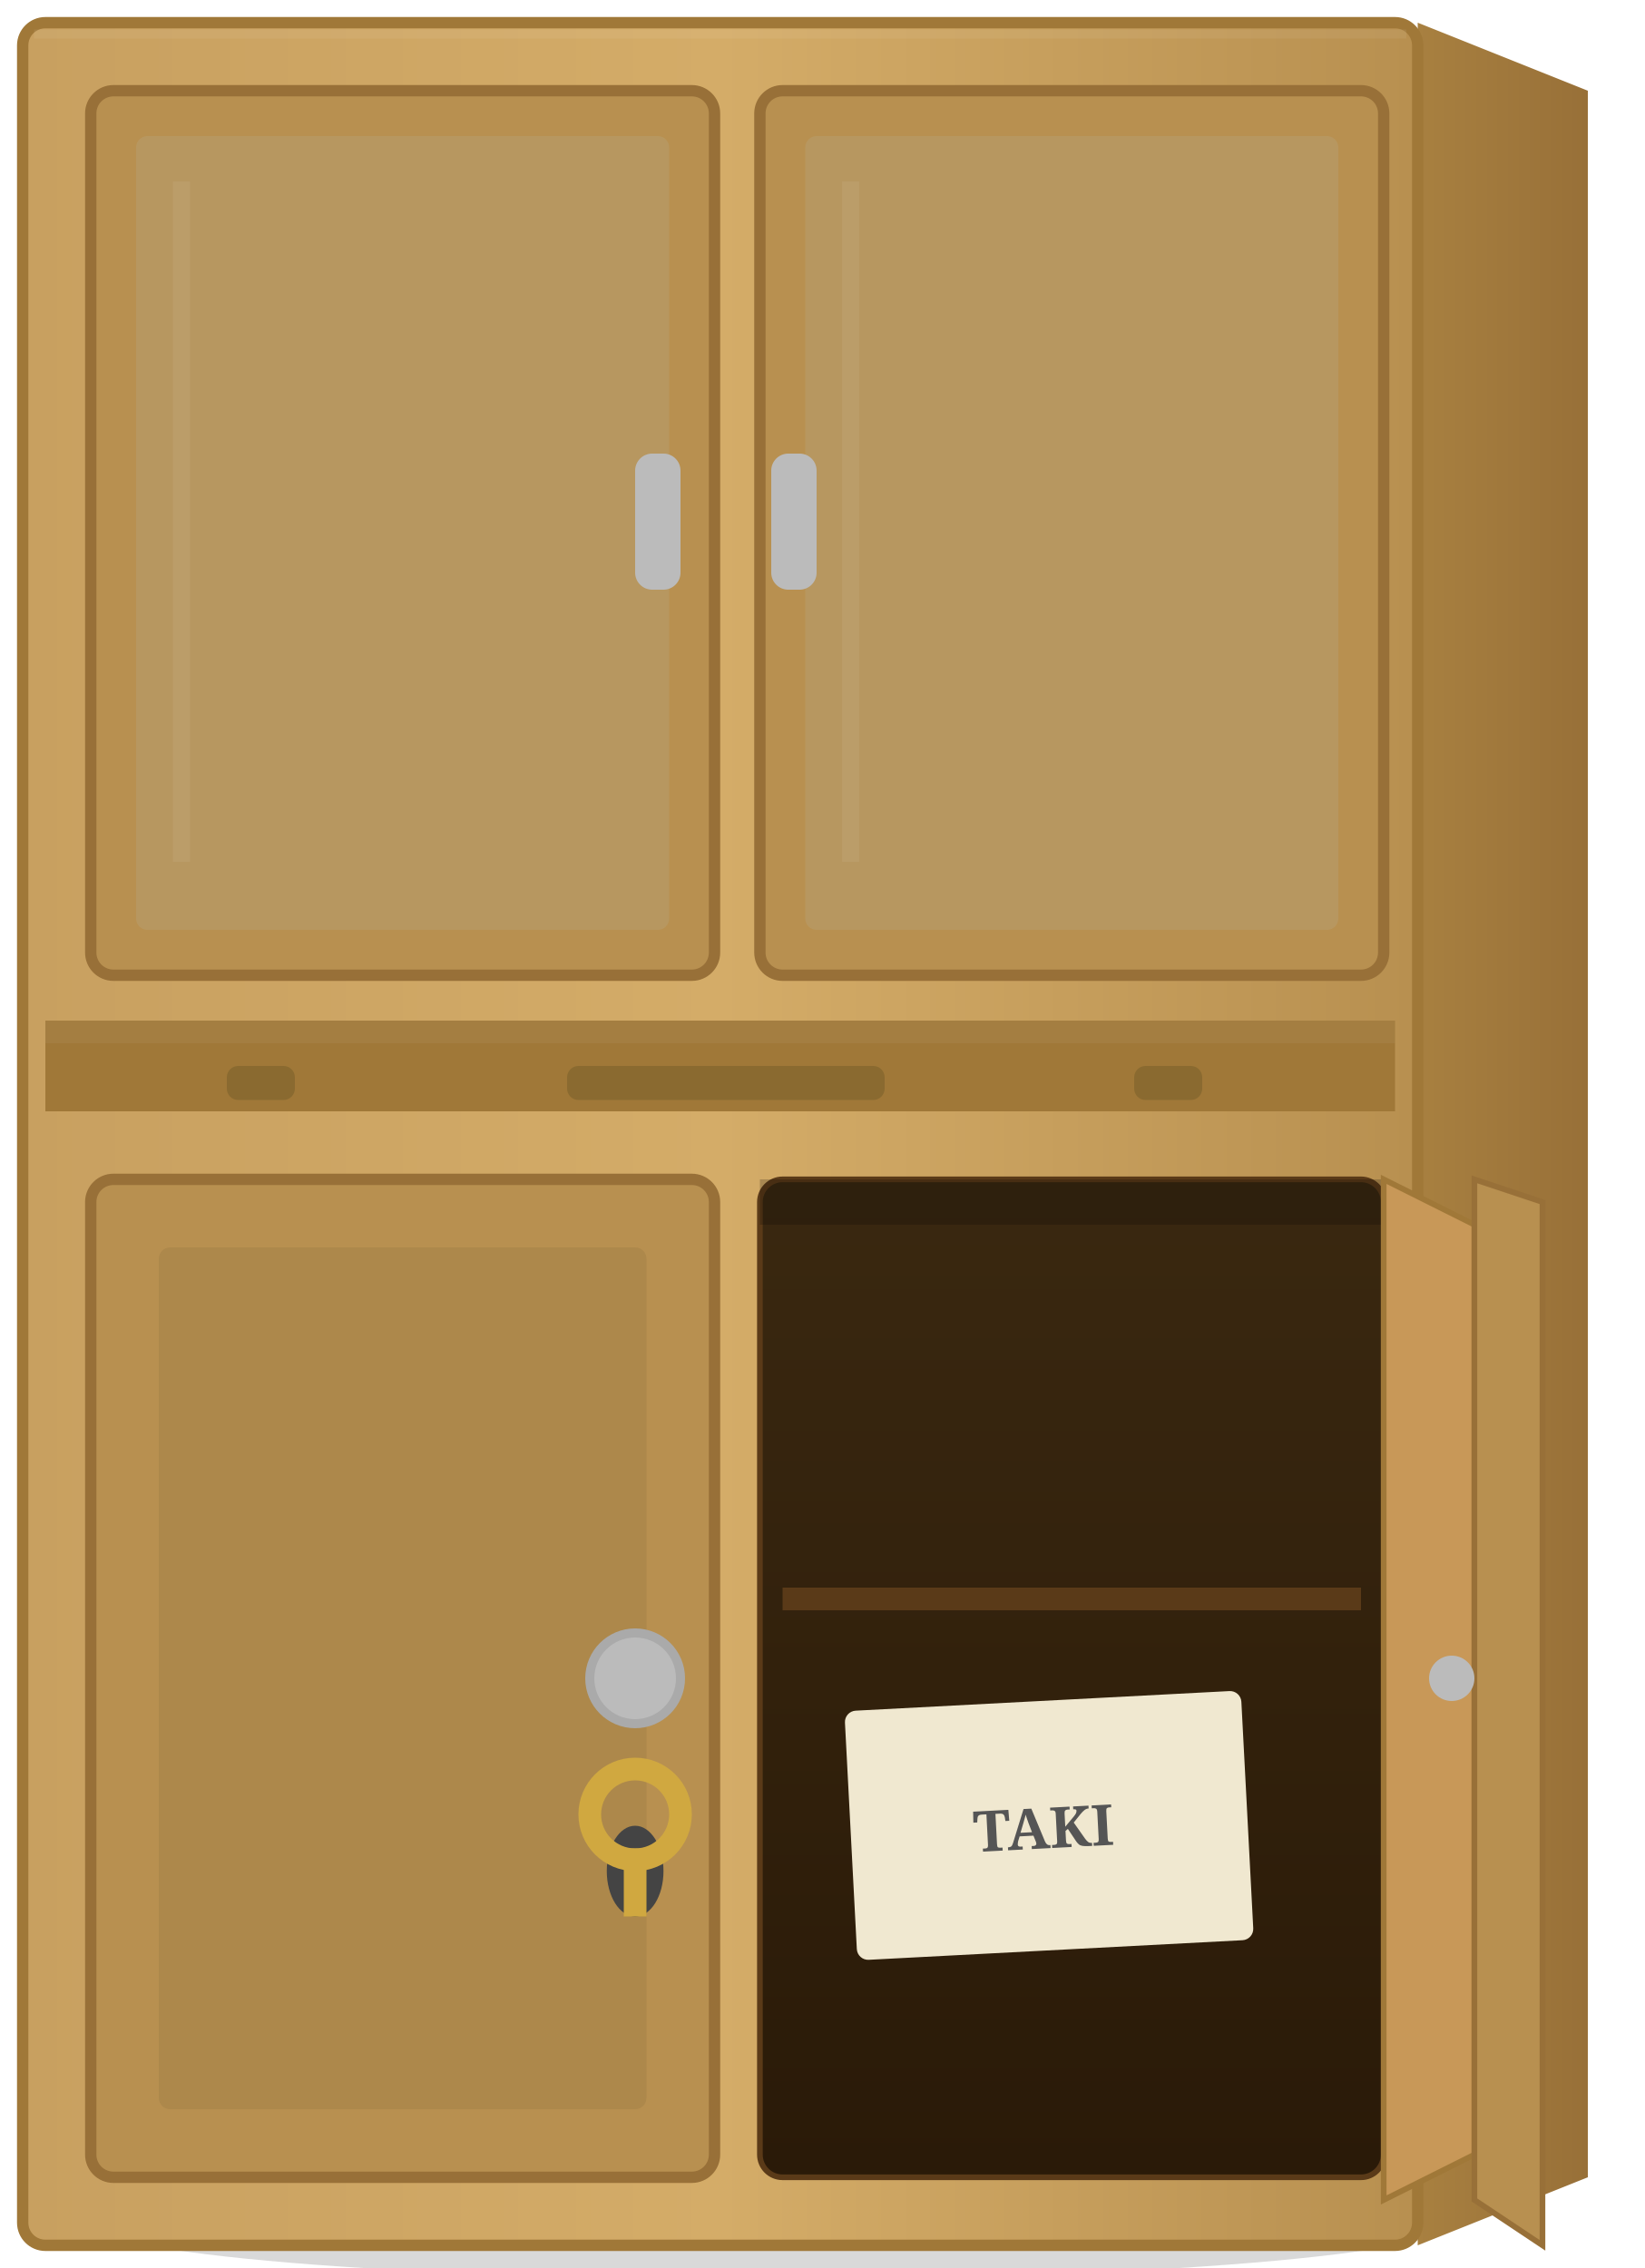
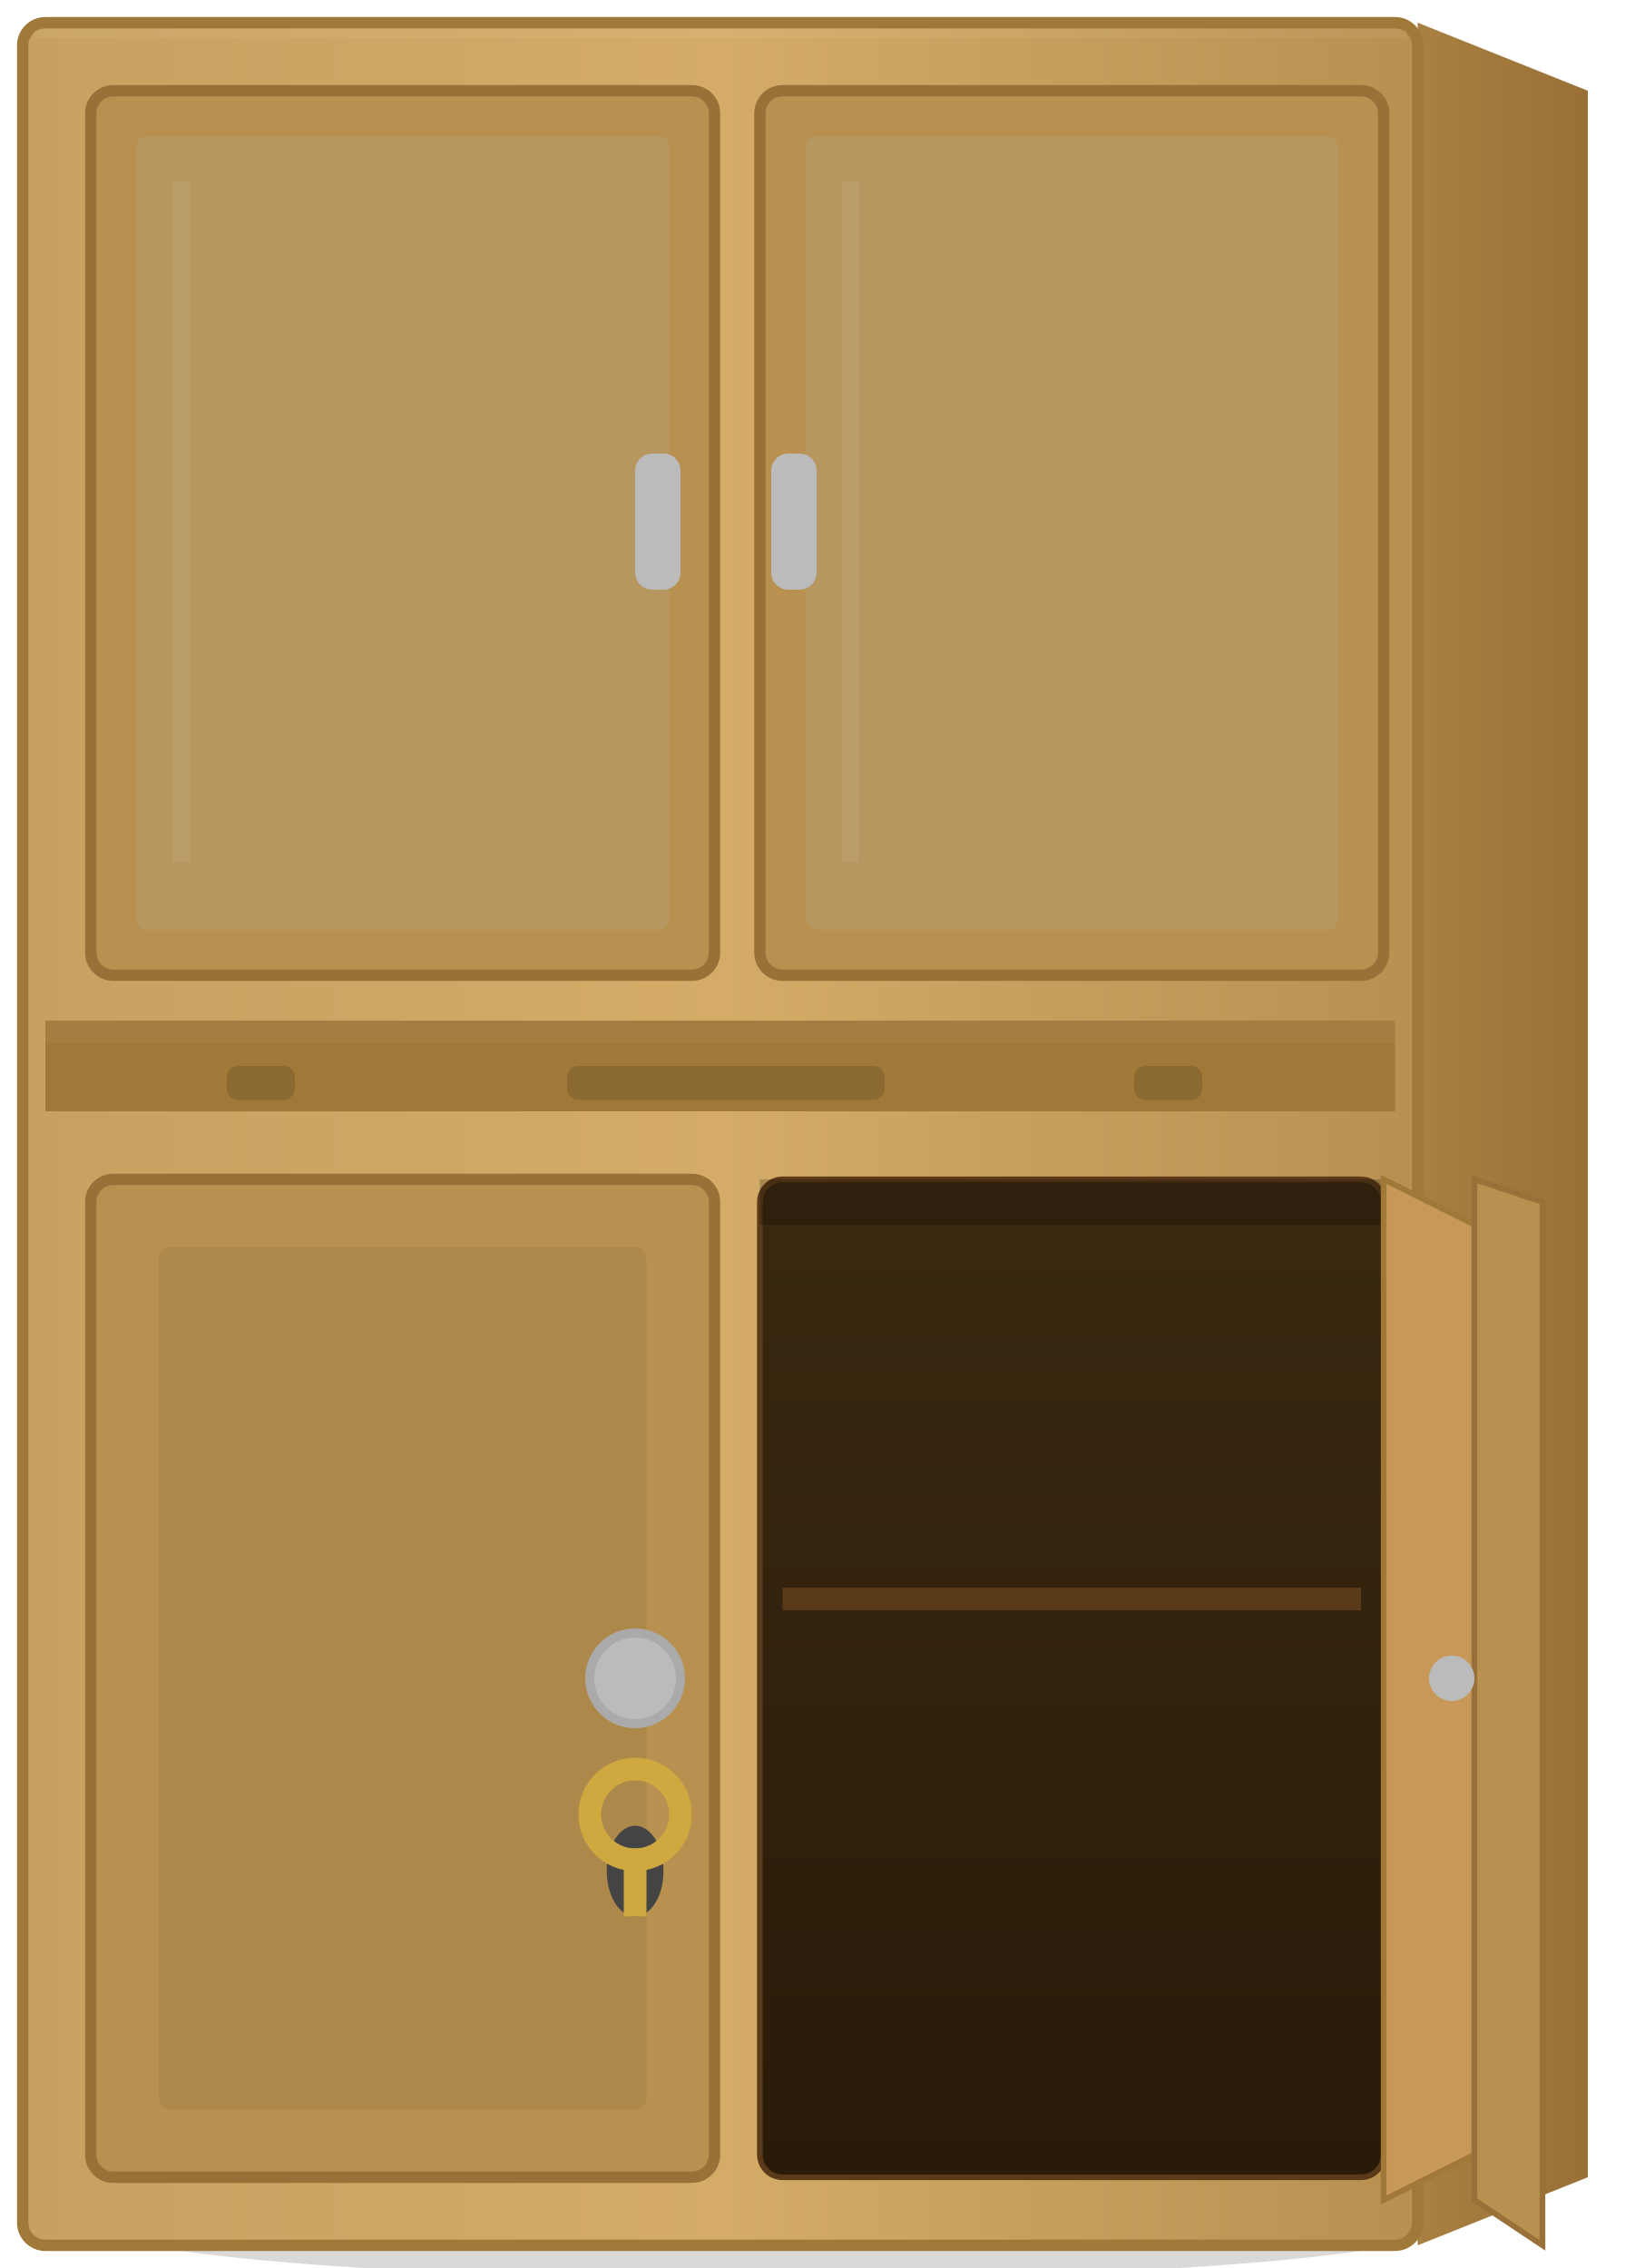
<svg xmlns="http://www.w3.org/2000/svg" width="145" height="200">
  <defs>
    <linearGradient id="cabf2" x1="0" y1="0" x2="1" y2="0">
      <stop offset="0%" stop-color="#c8a060" />
      <stop offset="50%" stop-color="#d4ac68" />
      <stop offset="100%" stop-color="#b89050" />
    </linearGradient>
    <linearGradient id="cabs2" x1="0" y1="0" x2="1" y2="0">
      <stop offset="0%" stop-color="#a88040" />
      <stop offset="100%" stop-color="#987038" />
    </linearGradient>
    <linearGradient id="cabint" x1="0" y1="0" x2="0" y2="1">
      <stop offset="0%" stop-color="#3a2810" />
      <stop offset="100%" stop-color="#2a1a08" />
    </linearGradient>
  </defs>
  <ellipse cx="68" cy="196" rx="60" ry="5" fill="rgba(0,0,0,0.15)" />
  <polygon points="125,2 140,8 140,192 125,198" fill="url(#cabs2)" />
  <rect x="2" y="2" width="123" height="196" rx="2" fill="url(#cabf2)" stroke="#a07838" stroke-width="1" />
  <rect x="8" y="8" width="55" height="78" rx="2" fill="#b89050" stroke="#987038" stroke-width="1" />
  <rect x="67" y="8" width="55" height="78" rx="2" fill="#b89050" stroke="#987038" stroke-width="1" />
  <rect x="12" y="12" width="47" height="70" fill="rgba(180,200,210,0.12)" rx="1" />
  <rect x="71" y="12" width="47" height="70" fill="rgba(180,200,210,0.12)" rx="1" />
  <line x1="16" y1="16" x2="16" y2="76" stroke="rgba(255,255,255,0.06)" stroke-width="1.5" />
  <line x1="75" y1="16" x2="75" y2="76" stroke="rgba(255,255,255,0.06)" stroke-width="1.5" />
  <rect x="56" y="40" width="4" height="12" rx="1.5" fill="#bbb" />
  <rect x="68" y="40" width="4" height="12" rx="1.5" fill="#bbb" />
  <rect x="4" y="90" width="119" height="8" fill="#a07838" />
  <rect x="4" y="90" width="119" height="2" fill="rgba(255,255,255,0.05)" />
  <rect x="20" y="94" width="6" height="3" rx="1" fill="#8a6a30" />
  <rect x="50" y="94" width="28" height="3" rx="1" fill="#8a6a30" />
  <rect x="100" y="94" width="6" height="3" rx="1" fill="#8a6a30" />
  <rect x="8" y="104" width="55" height="88" rx="2" fill="#b89050" stroke="#987038" stroke-width="1" />
  <rect x="14" y="110" width="43" height="76" fill="rgba(0,0,0,0.06)" rx="1" />
  <circle cx="56" cy="148" r="4" fill="#bbb" stroke="#aaa" stroke-width="0.8" />
  <ellipse cx="56" cy="165" rx="2.5" ry="4" fill="#444" />
  <circle cx="56" cy="160" r="4" fill="none" stroke="#d0a840" stroke-width="2" />
  <rect x="55" y="163" width="2" height="6" fill="#d0a840" />
  <rect x="67" y="104" width="55" height="88" rx="2" fill="url(#cabint)" stroke="#5a3a18" stroke-width="0.5" />
  <rect x="69" y="140" width="51" height="2" fill="#5a3a18" />
-   <rect x="75" y="150" width="35" height="22" fill="#f0e8d0" rx="1" transform="rotate(-3 92 161)" />
-   <text x="92" y="163" text-anchor="middle" fill="#555" font-size="5" font-weight="bold" font-family="serif" transform="rotate(-3 92 161)">TAKI</text>
  <rect x="67" y="104" width="55" height="4" fill="rgba(0,0,0,0.2)" />
  <polygon points="122,104 130,108 130,190 122,194" fill="#c89858" stroke="#a07838" stroke-width="0.5" />
  <polygon points="130,104 136,106 136,198 130,194" fill="#b89050" stroke="#987038" stroke-width="0.5" />
  <circle cx="128" cy="148" r="2" fill="#bbb" />
  <line x1="3" y1="3" x2="124" y2="3" stroke="rgba(255,255,255,0.06)" stroke-width="0.8" />
</svg>
